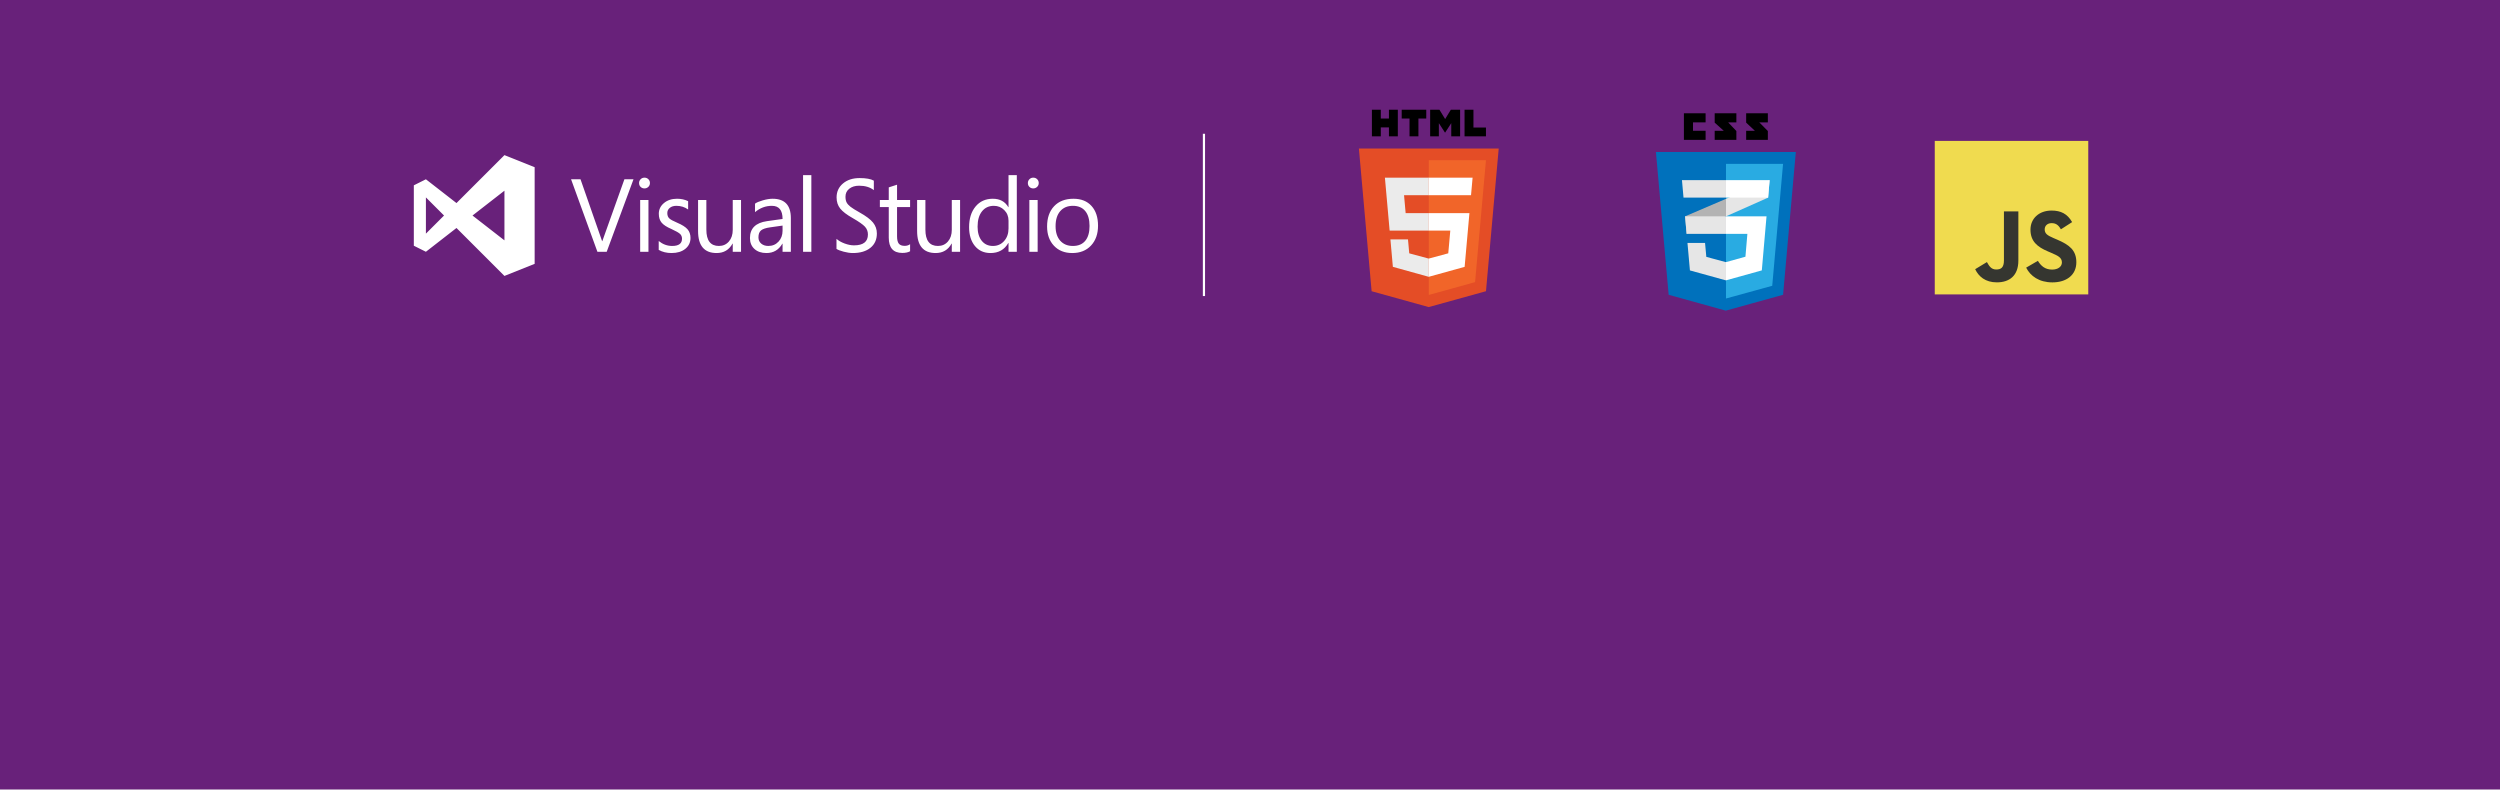
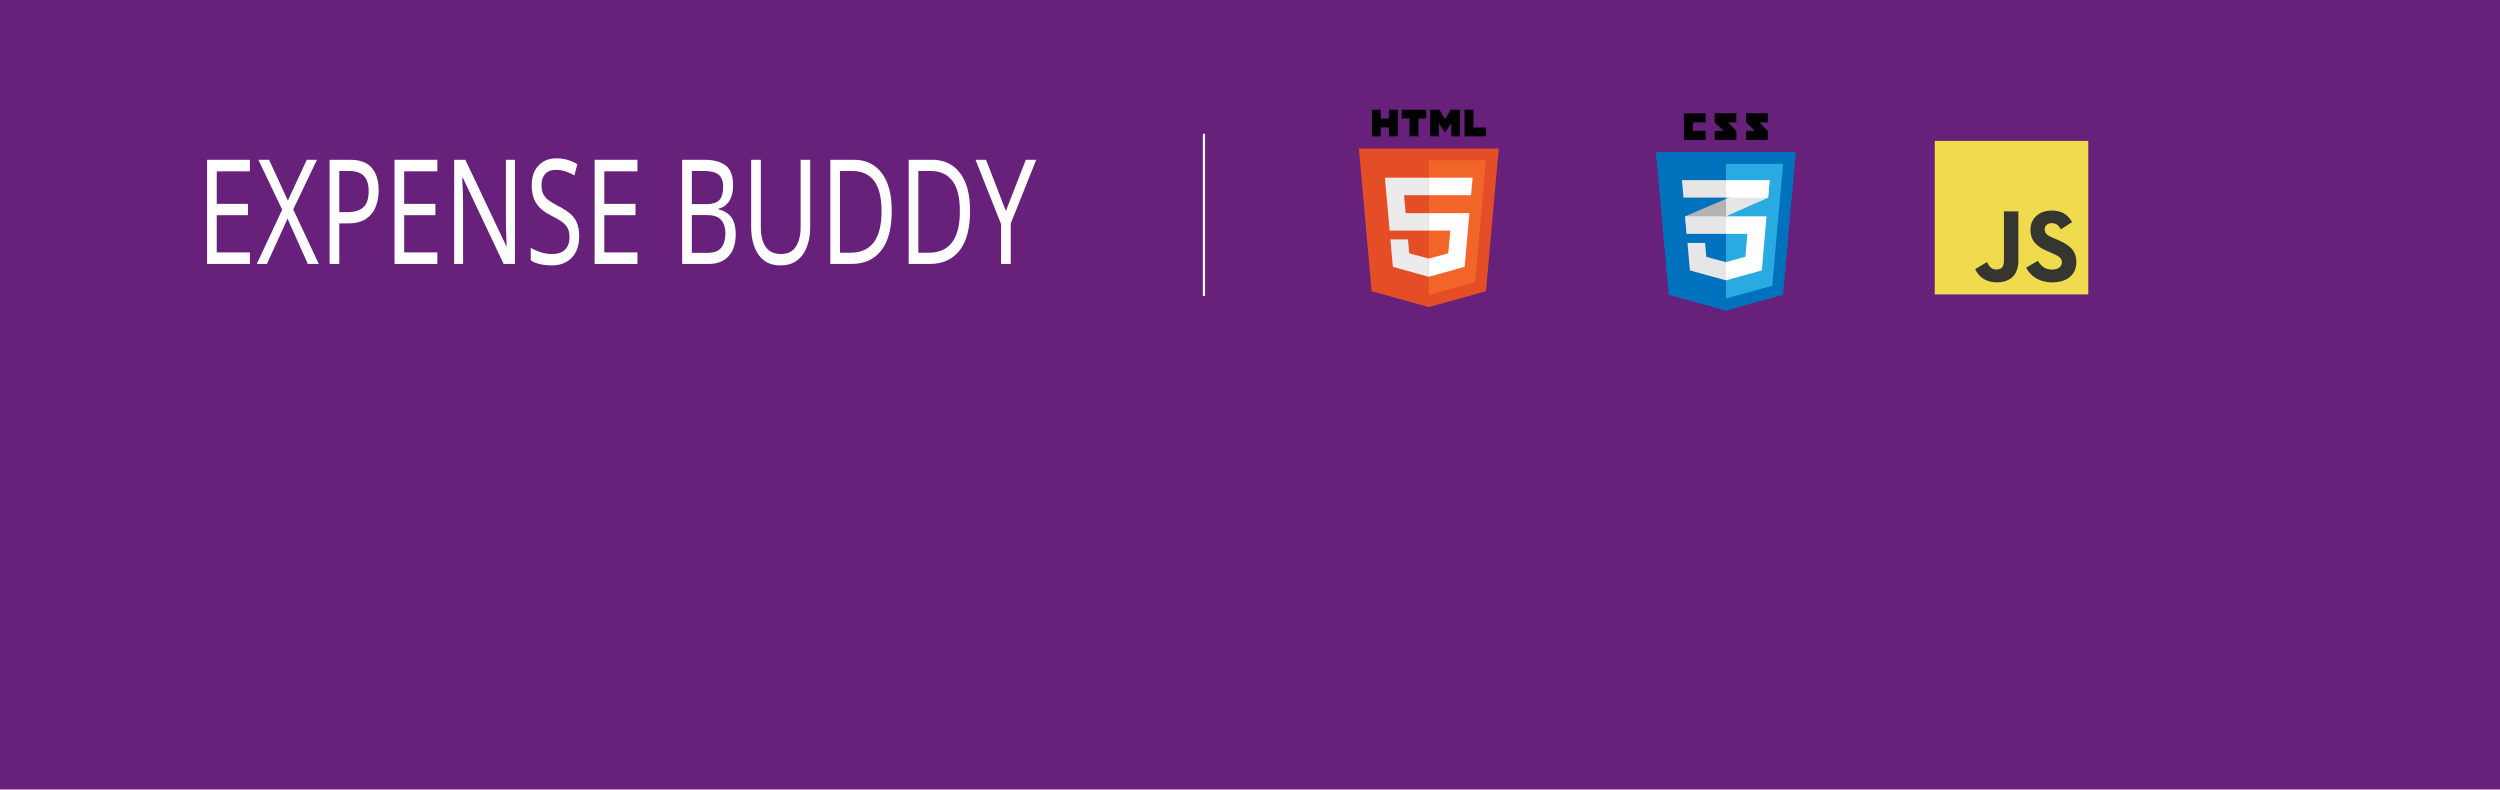
- <svg xmlns="http://www.w3.org/2000/svg" viewBox="0 0 1140 360" enable-background="new 0 0 1140 360">
-   <path fill="#68217A" d="M0 0h1140v360h-1140v-360z" />
-   <polygon fill="#E44D26" points="625.457,132.801 619.654,67.717 683.416,67.717 677.607,132.791 651.496,140.03" />
-   <polygon fill="#F16529" points="651.535,134.497 672.634,128.648 677.598,73.039 651.535,73.039" />
-   <polygon fill="#EBEBEB" points="651.535,97.178 640.973,97.178 640.243,89.004 651.535,89.004 651.535,81.021 651.508,81.021 631.519,81.021 631.71,83.163 633.672,105.16 651.535,105.16" />
-   <polygon fill="#EBEBEB" points="651.535,117.909 651.5,117.918 642.61,115.517 642.042,109.151 637.722,109.151 634.029,109.151 635.147,121.685 651.499,126.224 651.535,126.214" />
-   <path d="M625.587 50.03h4.057v4.008h3.711v-4.008h4.057v12.137h-4.057v-4.064h-3.711v4.064h-4.057v-12.137zm17.158 4.025h-3.571v-4.025h11.201v4.025h-3.573v8.112h-4.057v-8.112zm9.407-4.025h4.23l2.602 4.264 2.599-4.264h4.231v12.137h-4.04v-6.016l-2.791 4.315h-.07l-2.793-4.315v6.016h-3.969v-12.137zm15.682 0h4.058v8.125h5.705v4.012h-9.762v-12.137z" />
-   <polygon fill="#fff" points="651.508,97.178 651.508,105.16 661.337,105.16 660.41,115.512 651.508,117.915 651.508,126.22 667.872,121.685 667.992,120.336 669.868,99.321 670.062,97.178 667.911,97.178" />
-   <polygon fill="#fff" points="651.508,81.021 651.508,85.979 651.508,88.984 651.508,89.004 670.763,89.004 670.763,89.004 670.789,89.004 670.949,87.209 671.313,83.163 671.503,81.021" />
-   <polygon points="777.75,55.803 777.75,51.656 767.862,51.656 767.862,63.777 777.75,63.777 777.75,59.631 772.008,59.631 772.008,55.803" />
-   <polygon points="791.785,51.656 781.896,51.656 781.896,55.913 786.023,59.631 781.896,59.631 781.896,63.777 791.785,63.777 791.785,59.74 788.034,55.803 791.785,55.803" />
-   <polygon points="806.138,51.656 796.25,51.656 796.25,55.913 800.217,59.631 796.25,59.631 796.25,63.777 806.138,63.777 806.138,59.74 802.228,55.803 806.138,55.803" />
-   <polygon fill="#0071BC" points="760.908,134.424 755.103,69.309 818.897,69.309 813.085,134.413 786.961,141.656" />
-   <polygon fill="#29ABE2" points="787.054,136.117 808.137,130.316 813.077,74.732 787.054,74.732" />
-   <polygon fill="#B3B3B3" points="768.392,98.655 769.091,106.629 787.054,98.655 787.054,90.668" />
-   <polygon fill="#E6E6E6" points="806.948,82.142 787.054,90.668 787.054,98.655 806.262,90.116" />
-   <polygon fill="#E6E6E6" points="787.054,119.519 786.992,119.529 778.084,117.136 777.502,110.776 769.485,110.776 770.603,123.307 786.99,127.844 787.054,127.829" />
-   <polygon fill="#fff" points="787.054,98.655 787.054,106.629 796.807,106.629 795.92,117.055 787.054,119.526 787.054,127.835 803.386,123.298 805.536,98.655" />
-   <polygon fill="#E6E6E6" points="787.054,98.655 768.392,98.655 769.091,106.629 787.054,106.629" />
-   <polygon fill="#E6E6E6" points="787.054,90.116 787.054,82.142 786.973,82.142 766.974,82.142 767.682,90.116" />
-   <polygon fill="#fff" points="787.054,82.142 787.054,90.016 787.054,90.116 806.262,90.116 806.948,82.142" />
-   <rect x="882.25" y="64.25" fill="#F0DB4F" width="70" height="70" />
-   <path fill="#353630" d="M929.272 118.938c1.41 2.302 3.244 3.994 6.489 3.994 2.726 0 4.467-1.362 4.467-3.244 0-2.256-1.789-3.054-4.789-4.367l-1.644-.706c-4.747-2.022-7.9-4.556-7.9-9.911 0-4.933 3.759-8.689 9.633-8.689 4.182 0 7.189 1.456 9.356 5.267l-5.122 3.289c-1.128-2.022-2.344-2.819-4.233-2.819-1.927 0-3.148 1.222-3.148 2.819 0 1.973 1.222 2.772 4.044 3.994l1.644.704c5.589 2.397 8.744 4.84 8.744 10.333 0 5.922-4.652 9.167-10.9 9.167-6.109 0-10.056-2.911-11.987-6.727l5.346-3.104zm-23.236.57c1.033 1.833 1.973 3.383 4.233 3.383 2.161 0 3.524-.846 3.524-4.133v-22.367h6.578v22.456c0 6.811-3.993 9.911-9.822 9.911-5.267 0-8.317-2.726-9.868-6.008l5.355-3.242z" />
-   <path d="M296.374 83.453c0 .708-.246 1.296-.737 1.763-.494.47-1.076.704-1.752.704-.693 0-1.277-.227-1.752-.681-.477-.452-.715-1.048-.715-1.786 0-.66.234-1.234.703-1.717.468-.484 1.057-.727 1.765-.727.706 0 1.299.239 1.775.715.475.477.713 1.054.713 1.729zm177.29 0c0 .708-.245 1.296-.737 1.763-.494.47-1.076.704-1.752.704-.693 0-1.277-.227-1.752-.681-.477-.452-.715-1.048-.715-1.786 0-.66.234-1.234.703-1.717.468-.484 1.057-.727 1.765-.727.706 0 1.299.239 1.775.715.475.477.713 1.054.713 1.729zm-184.79-1.697l-12.216 33.052h-4.241l-12.008-33.052h4.31l9.842 28.212h.092l10.072-28.212h4.149zm6.822 33.052h-3.78v-23.602h3.78v23.602zm19.173-6.316c0 2.044-.788 3.703-2.362 4.978-1.575 1.276-3.669 1.913-6.281 1.913-2.228 0-4.18-.476-5.854-1.429v-4.056c1.859 1.506 3.903 2.258 6.131 2.258 2.996 0 4.494-1.098 4.494-3.296 0-.891-.292-1.617-.876-2.178-.584-.561-1.913-1.317-3.988-2.27-2.09-.891-3.565-1.848-4.425-2.87-.861-1.022-1.291-2.378-1.291-4.068 0-1.951.784-3.58 2.351-4.886s3.557-1.959 5.97-1.959c1.859 0 3.542.369 5.048 1.106v3.803c-1.537-1.121-3.319-1.682-5.347-1.682-1.244 0-2.247.308-3.008.922-.761.614-1.141 1.406-1.141 2.374 0 1.045.292 1.848.876 2.408.584.561 1.79 1.226 3.619 1.994 2.243.953 3.818 1.951 4.725 2.996.906 1.046 1.359 2.36 1.359 3.942zm23.041 6.316h-3.78v-3.734h-.092c-1.567 2.873-3.987 4.31-7.26 4.31-5.639 0-8.459-3.357-8.459-10.072v-14.106h3.78v13.507c0 4.964 1.905 7.444 5.716 7.444 1.875 0 3.396-.68 4.564-2.04 1.168-1.36 1.752-3.13 1.752-5.313v-13.598h3.78v23.602zm22.716 0h-3.78v-3.688h-.092c-1.644 2.843-4.064 4.264-7.26 4.264-2.274 0-4.095-.618-5.462-1.855-1.368-1.237-2.051-2.9-2.051-4.99 0-4.394 2.597-6.961 7.791-7.698l7.076-.991c0-3.995-1.621-5.993-4.863-5.993-2.843 0-5.409.96-7.698 2.881v-3.872c.692-.522 1.875-1.026 3.549-1.51 1.675-.484 3.165-.726 4.472-.726 5.547 0 8.321 2.943 8.321 8.828v15.35zm-3.78-11.94l-5.716.807c-1.952.276-3.319.741-4.103 1.394-.784.653-1.176 1.71-1.176 3.17 0 1.183.422 2.132 1.268 2.846.845.714 1.928 1.071 3.25 1.071 1.875 0 3.423-.66 4.644-1.982 1.222-1.321 1.832-2.973 1.832-4.956v-2.35zm13.13 11.94h-3.78v-34.942h3.78v34.942zm29.875-8.344c0 2.781-.983 4.964-2.95 6.546-1.967 1.583-4.641 2.374-8.021 2.374-1.23 0-2.616-.204-4.16-.611-1.544-.407-2.639-.833-3.284-1.279v-4.587c.937.845 2.17 1.552 3.699 2.121s2.954.853 4.276.853c4.241 0 6.361-1.652 6.361-4.956 0-1.383-.453-2.57-1.36-3.561-.907-.991-2.766-2.294-5.578-3.907-2.719-1.536-4.625-2.996-5.716-4.379-1.091-1.383-1.637-3.065-1.637-5.048 0-2.612.976-4.736 2.927-6.373 1.951-1.637 4.472-2.455 7.56-2.455 2.965 0 5.132.392 6.5 1.176v4.333c-1.721-1.352-3.957-2.028-6.707-2.028-1.829 0-3.323.457-4.483 1.371-1.16.914-1.74 2.124-1.74 3.63 0 1.091.173 1.967.519 2.627.346.661.93 1.314 1.752 1.959.822.646 2.209 1.514 4.16 2.604 2.919 1.629 4.963 3.166 6.131 4.61 1.167 1.446 1.751 3.105 1.751 4.98zm15.151 8.113c-.907.507-2.09.761-3.549.761-4.118 0-6.177-2.32-6.177-6.961v-13.967h-4.057v-3.204h4.057v-5.762l3.78-1.221v6.983h5.946v3.204h-5.946v13.322c0 1.583.269 2.709.807 3.377.538.668 1.437 1.003 2.697 1.003.937 0 1.752-.254 2.443-.761v3.226zm22.793.231h-3.78v-3.734h-.092c-1.567 2.873-3.987 4.31-7.26 4.31-5.639 0-8.459-3.357-8.459-10.072v-14.106h3.78v13.507c0 4.964 1.905 7.444 5.716 7.444 1.874 0 3.396-.68 4.563-2.04 1.168-1.36 1.752-3.13 1.752-5.313v-13.598h3.78v23.602zm25.871 0h-3.78v-4.011h-.092c-1.752 3.058-4.456 4.587-8.113 4.587-2.981 0-5.355-1.071-7.122-3.215-1.767-2.143-2.651-5.005-2.651-8.586 0-3.902.98-7.037 2.939-9.404 1.959-2.366 4.583-3.549 7.871-3.549 3.227 0 5.585 1.276 7.076 3.826h.092v-14.59h3.78v34.942zm-3.78-10.672v-3.48c0-1.951-.65-3.572-1.948-4.863-1.299-1.291-2.878-1.936-4.737-1.936-2.274 0-4.079.841-5.416 2.524s-2.005 4.015-2.005 6.995c0 2.705.63 4.844 1.89 6.419 1.26 1.575 2.958 2.363 5.094 2.363 2.074 0 3.78-.752 5.117-2.258 1.337-1.508 2.005-3.428 2.005-5.764zm13.282 10.672h-3.78v-23.602h3.78v23.602zm27.536-11.893c0 3.749-1.064 6.765-3.192 9.047-2.128 2.282-4.982 3.423-8.563 3.423-3.488 0-6.273-1.11-8.355-3.33-2.082-2.22-3.123-5.143-3.123-8.77 0-3.903 1.068-6.987 3.204-9.254 2.135-2.266 5.078-3.4 8.828-3.4 3.503 0 6.246 1.095 8.228 3.285 1.982 2.188 2.973 5.188 2.973 8.999zm-3.872.138c0-2.965-.657-5.24-1.971-6.823-1.314-1.582-3.192-2.374-5.635-2.374-2.428 0-4.349.811-5.762 2.432-1.414 1.621-2.12 3.906-2.12 6.857 0 2.828.71 5.036 2.132 6.626 1.421 1.59 3.338 2.385 5.751 2.385 2.458 0 4.341-.784 5.647-2.351 1.304-1.566 1.958-3.817 1.958-6.752zm-266.807-32.32l-21.866 21.866-13.946-10.847-5.509 2.754v27.547l5.509 2.755 13.946-10.848 21.866 21.866 13.774-5.509v-44.075l-13.774-5.509zm-35.812 35.811v-16.528l8.265 8.265-8.265 8.263zm21.251-8.263l14.561-11.326v22.651l-14.561-11.325z" fill="#fff" />
-   <rect x="548.5" y="61" fill="#fff" width="1" height="74" />
+ <svg xmlns="http://www.w3.org/2000/svg" viewBox="0 0 1140 360" enable-background="new 0 0 1140 360" version="1.1" id="svg114">
+   <defs id="defs118" />
+   <path fill="#68217A" d="M0 0h1140v360h-1140v-360z" id="path66" />
+   <polygon fill="#E44D26" points="625.457,132.801 619.654,67.717 683.416,67.717 677.607,132.791 651.496,140.03" id="polygon68" />
+   <polygon fill="#F16529" points="651.535,134.497 672.634,128.648 677.598,73.039 651.535,73.039" id="polygon70" />
+   <polygon fill="#EBEBEB" points="651.535,97.178 640.973,97.178 640.243,89.004 651.535,89.004 651.535,81.021 651.508,81.021 631.519,81.021 631.71,83.163 633.672,105.16 651.535,105.16" id="polygon72" />
+   <polygon fill="#EBEBEB" points="651.535,117.909 651.5,117.918 642.61,115.517 642.042,109.151 637.722,109.151 634.029,109.151 635.147,121.685 651.499,126.224 651.535,126.214" id="polygon74" />
+   <path d="M625.587 50.03h4.057v4.008h3.711v-4.008h4.057v12.137h-4.057v-4.064h-3.711v4.064h-4.057v-12.137zm17.158 4.025h-3.571v-4.025h11.201v4.025h-3.573v8.112h-4.057v-8.112zm9.407-4.025h4.23l2.602 4.264 2.599-4.264h4.231v12.137h-4.04v-6.016l-2.791 4.315h-.07l-2.793-4.315v6.016h-3.969v-12.137zm15.682 0h4.058v8.125h5.705v4.012h-9.762v-12.137z" id="path76" />
+   <polygon fill="#fff" points="651.508,97.178 651.508,105.16 661.337,105.16 660.41,115.512 651.508,117.915 651.508,126.22 667.872,121.685 667.992,120.336 669.868,99.321 670.062,97.178 667.911,97.178" id="polygon78" />
+   <polygon fill="#fff" points="651.508,81.021 651.508,85.979 651.508,88.984 651.508,89.004 670.763,89.004 670.763,89.004 670.789,89.004 670.949,87.209 671.313,83.163 671.503,81.021" id="polygon80" />
+   <polygon points="777.75,55.803 777.75,51.656 767.862,51.656 767.862,63.777 777.75,63.777 777.75,59.631 772.008,59.631 772.008,55.803" id="polygon82" />
+   <polygon points="791.785,51.656 781.896,51.656 781.896,55.913 786.023,59.631 781.896,59.631 781.896,63.777 791.785,63.777 791.785,59.74 788.034,55.803 791.785,55.803" id="polygon84" />
+   <polygon points="806.138,51.656 796.25,51.656 796.25,55.913 800.217,59.631 796.25,59.631 796.25,63.777 806.138,63.777 806.138,59.74 802.228,55.803 806.138,55.803" id="polygon86" />
+   <polygon fill="#0071BC" points="760.908,134.424 755.103,69.309 818.897,69.309 813.085,134.413 786.961,141.656" id="polygon88" />
+   <polygon fill="#29ABE2" points="787.054,136.117 808.137,130.316 813.077,74.732 787.054,74.732" id="polygon90" />
+   <polygon fill="#B3B3B3" points="768.392,98.655 769.091,106.629 787.054,98.655 787.054,90.668" id="polygon92" />
+   <polygon fill="#E6E6E6" points="806.948,82.142 787.054,90.668 787.054,98.655 806.262,90.116" id="polygon94" />
+   <polygon fill="#E6E6E6" points="787.054,119.519 786.992,119.529 778.084,117.136 777.502,110.776 769.485,110.776 770.603,123.307 786.99,127.844 787.054,127.829" id="polygon96" />
+   <polygon fill="#fff" points="787.054,98.655 787.054,106.629 796.807,106.629 795.92,117.055 787.054,119.526 787.054,127.835 803.386,123.298 805.536,98.655" id="polygon98" />
+   <polygon fill="#E6E6E6" points="787.054,98.655 768.392,98.655 769.091,106.629 787.054,106.629" id="polygon100" />
+   <polygon fill="#E6E6E6" points="787.054,90.116 787.054,82.142 786.973,82.142 766.974,82.142 767.682,90.116" id="polygon102" />
+   <polygon fill="#fff" points="787.054,82.142 787.054,90.016 787.054,90.116 806.262,90.116 806.948,82.142" id="polygon104" />
+   <rect x="882.25" y="64.25" fill="#F0DB4F" width="70" height="70" id="rect106" />
+   <path fill="#353630" d="M929.272 118.938c1.41 2.302 3.244 3.994 6.489 3.994 2.726 0 4.467-1.362 4.467-3.244 0-2.256-1.789-3.054-4.789-4.367l-1.644-.706c-4.747-2.022-7.9-4.556-7.9-9.911 0-4.933 3.759-8.689 9.633-8.689 4.182 0 7.189 1.456 9.356 5.267l-5.122 3.289c-1.128-2.022-2.344-2.819-4.233-2.819-1.927 0-3.148 1.222-3.148 2.819 0 1.973 1.222 2.772 4.044 3.994l1.644.704c5.589 2.397 8.744 4.84 8.744 10.333 0 5.922-4.652 9.167-10.9 9.167-6.109 0-10.056-2.911-11.987-6.727l5.346-3.104zm-23.236.57c1.033 1.833 1.973 3.383 4.233 3.383 2.161 0 3.524-.846 3.524-4.133v-22.367h6.578v22.456c0 6.811-3.993 9.911-9.822 9.911-5.267 0-8.317-2.726-9.868-6.008l5.355-3.242z" id="path108" />
+   <rect x="548.5" y="61" fill="#fff" width="1" height="74" id="rect112" />
+   <text xml:space="preserve" style="font-style:normal;font-weight:normal;font-size:57.04px;line-height:1.25;font-family:sans-serif;letter-spacing:0px;word-spacing:0px;fill:#ffffff;fill-opacity:1;stroke:none;stroke-width:1.426" x="104.553" y="103.231" id="text124" transform="scale(0.8577483,1.165843)">
+     <tspan id="tspan122" x="104.553" y="103.231" style="stroke-width:1.426">EXPENSE BUDDY</tspan>
+   </text>
</svg>
